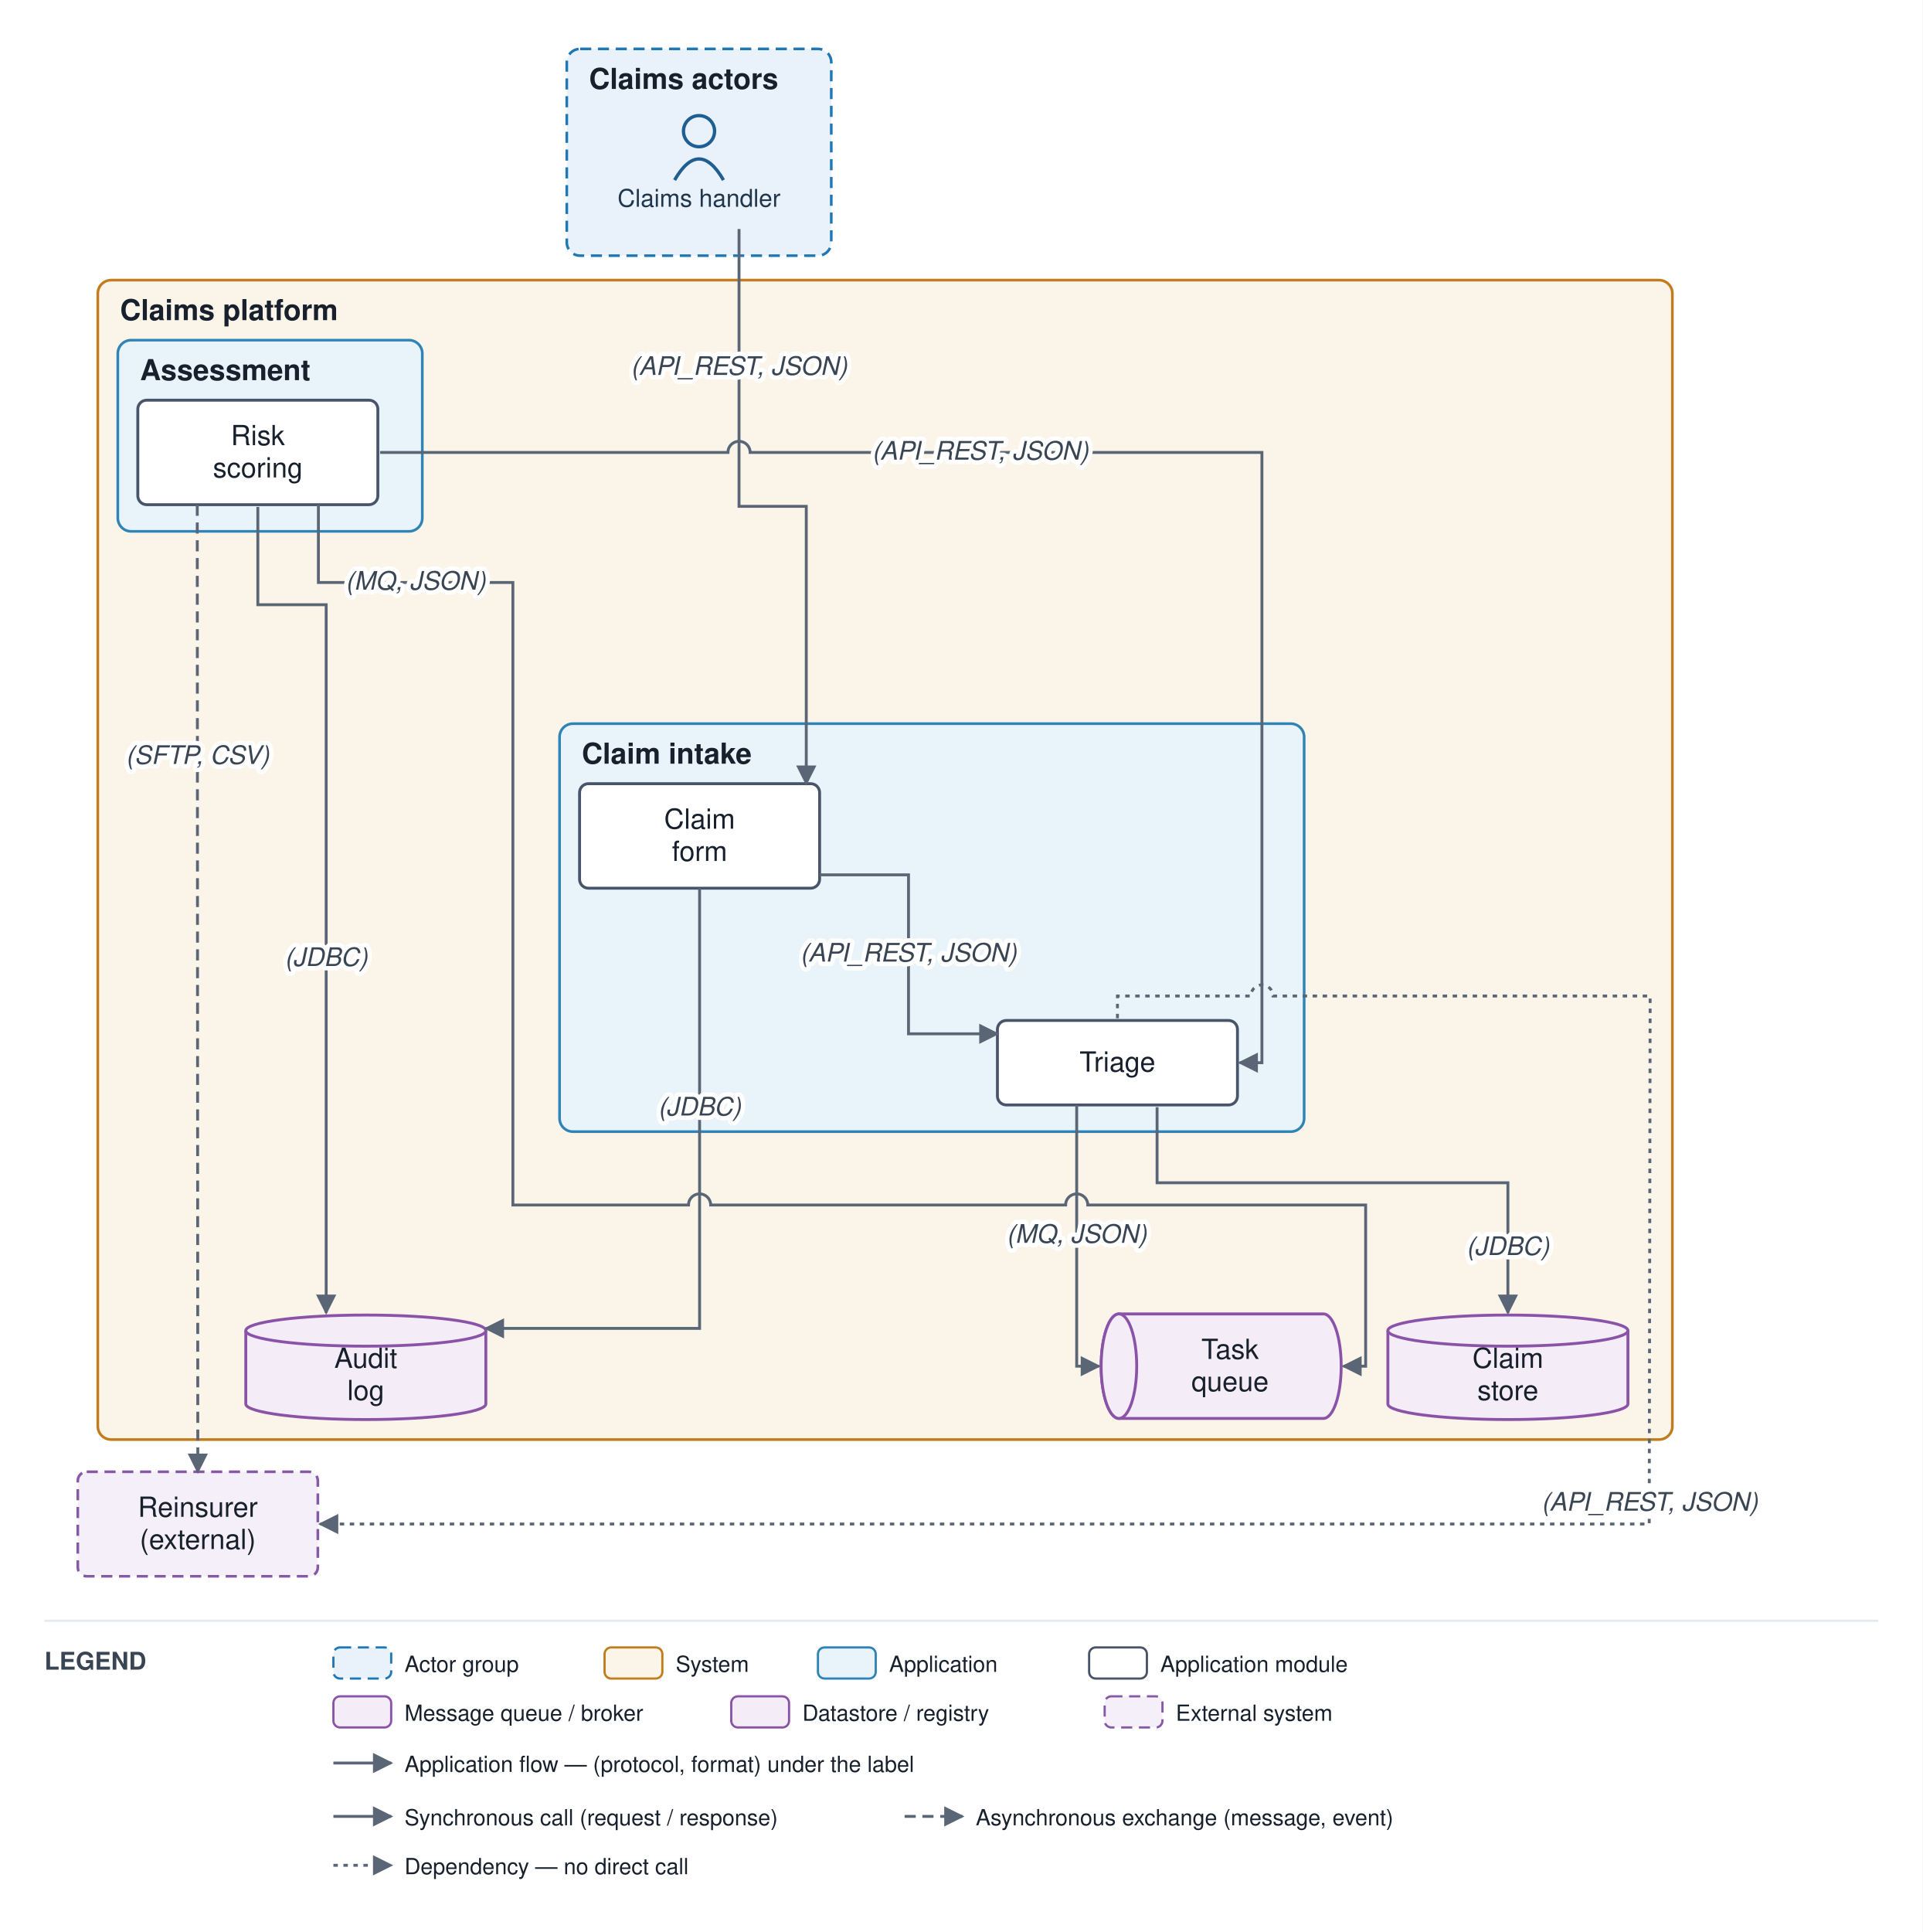
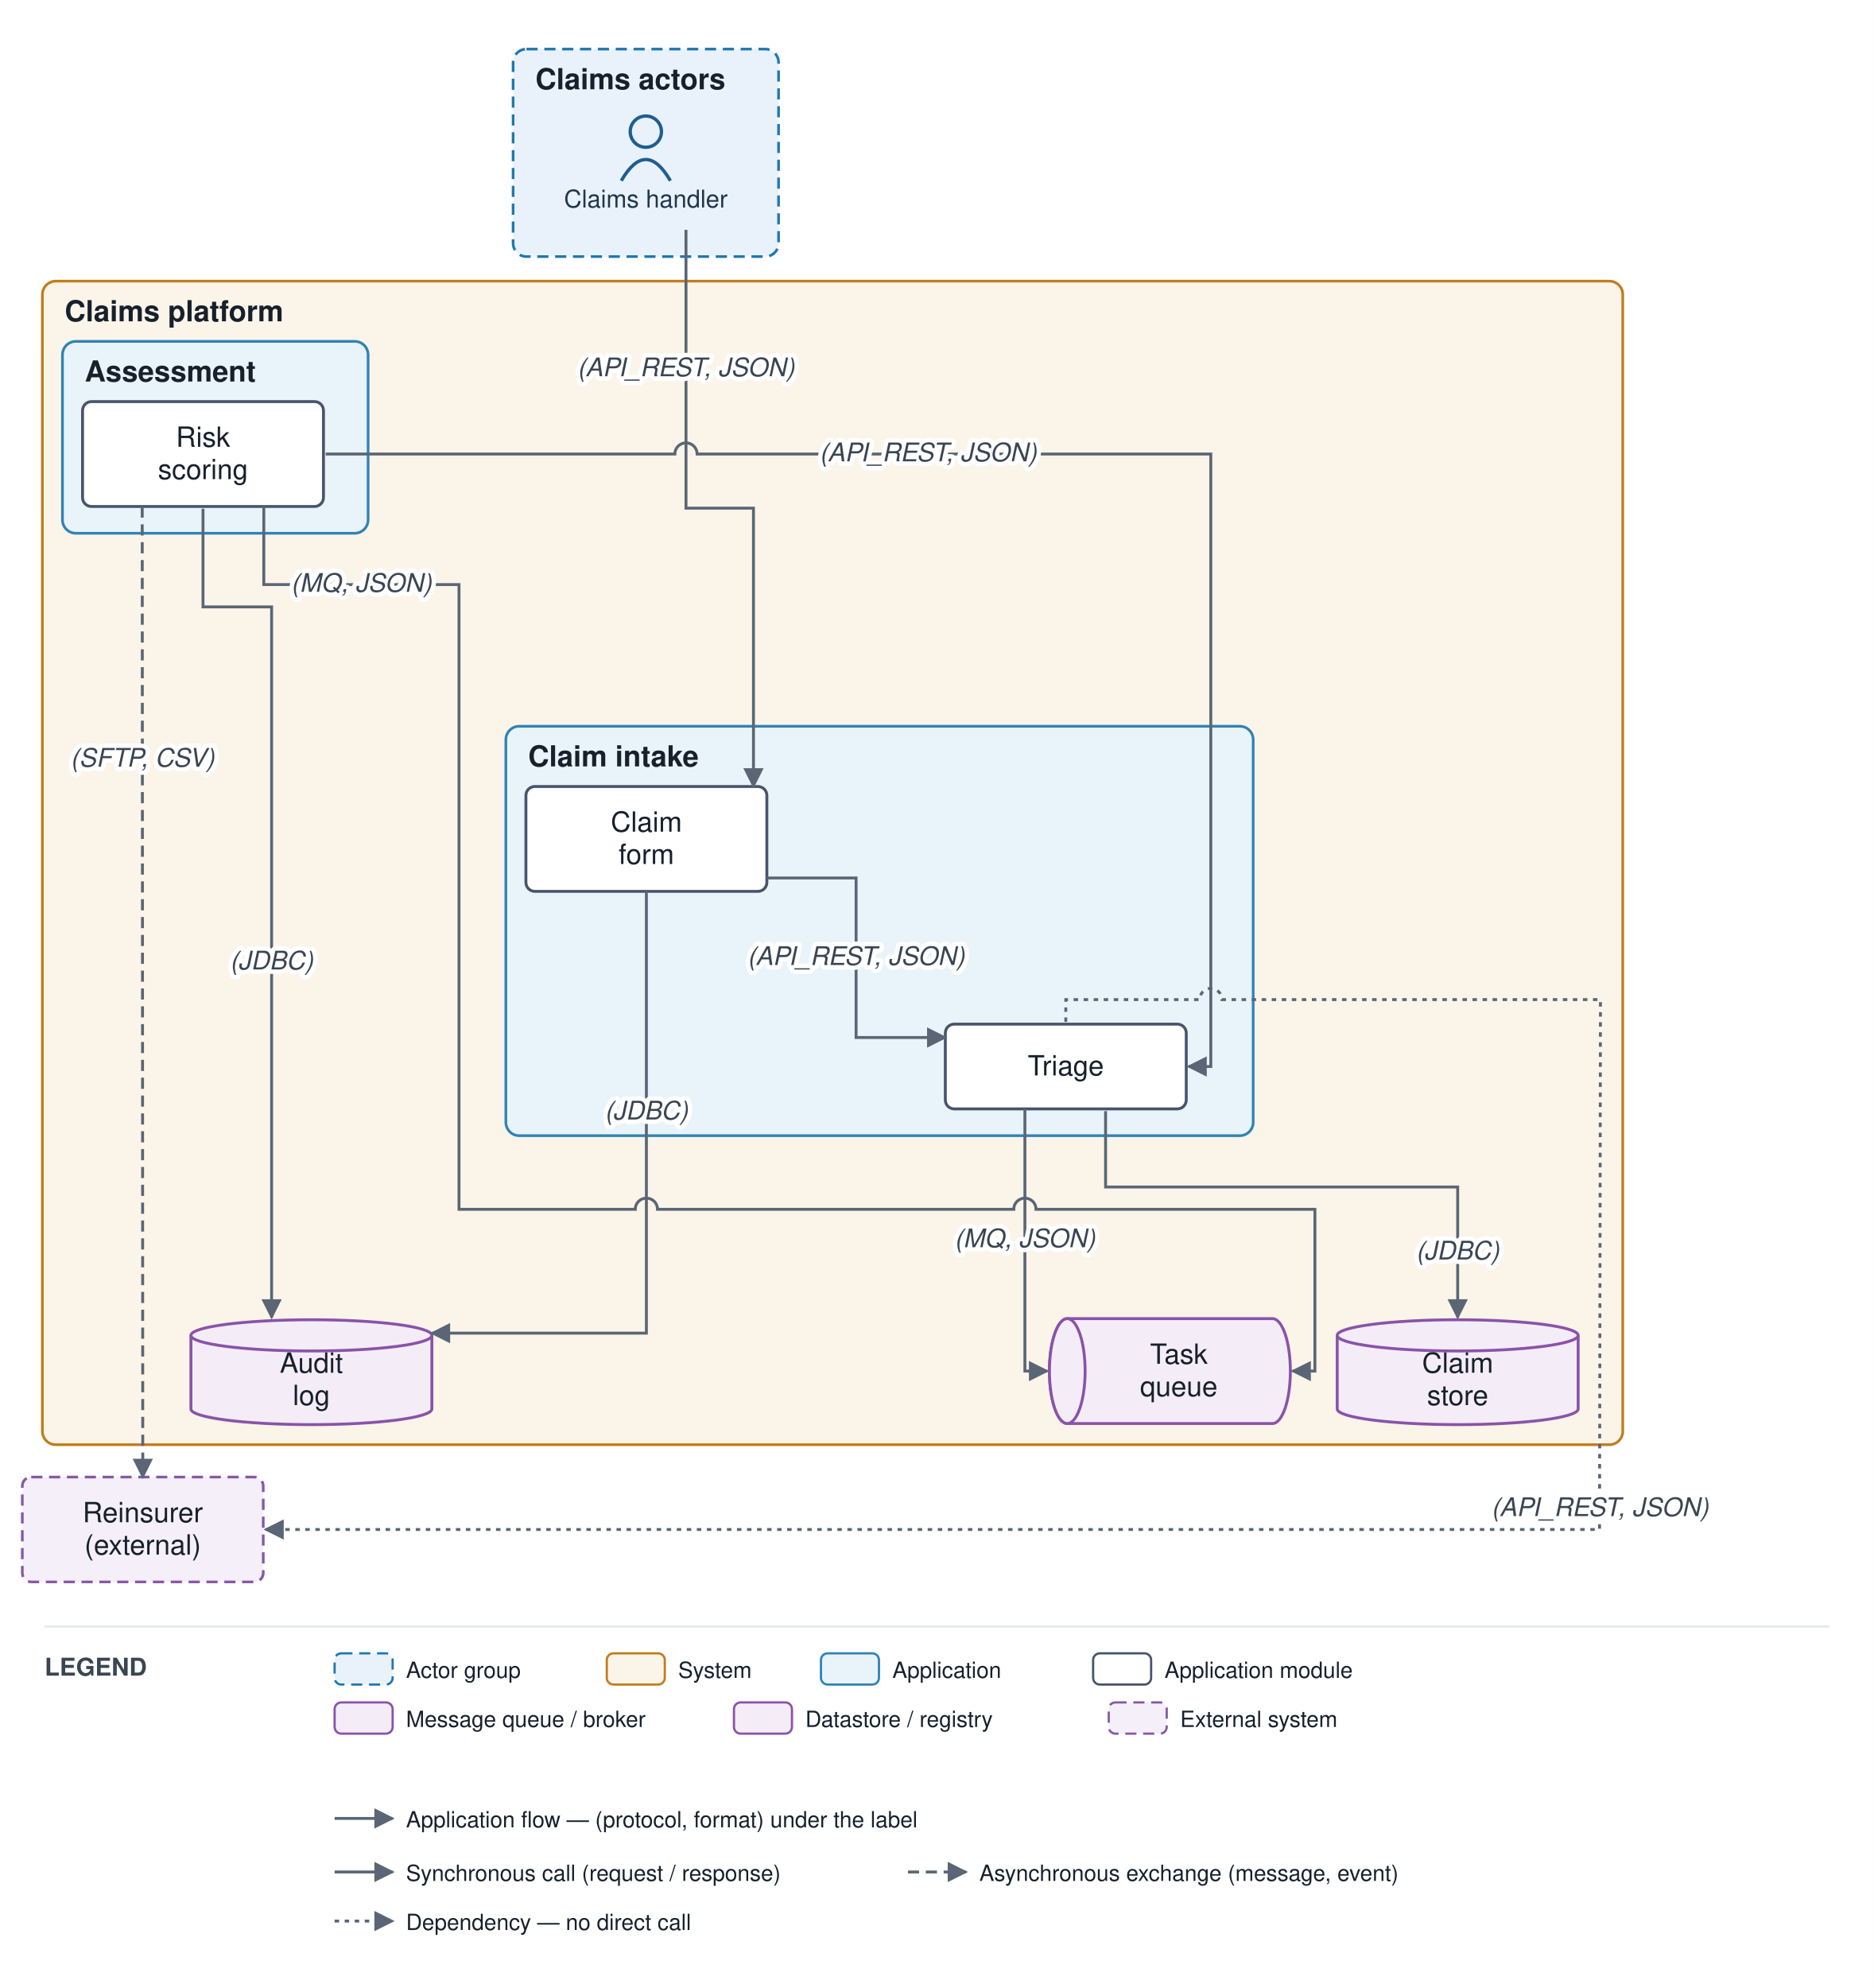
- <svg xmlns="http://www.w3.org/2000/svg" viewBox="0 0 865 869" font-family="Helvetica,Arial,sans-serif">
+ <svg xmlns="http://www.w3.org/2000/svg" viewBox="0 0 840 891" font-family="Helvetica,Arial,sans-serif">
  <defs>
    <marker id="arr" viewBox="0 0 10 10" refX="9" refY="5" markerWidth="7" markerHeight="7" orient="auto-start-reverse">
      <path d="M0,0 L10,5 L0,10 z" fill="#5a6675" />
    </marker>
  </defs>
-   <rect width="865" height="869" fill="#ffffff" />
-   <rect x="255" y="22" width="119" height="93" rx="6" fill="#e9f2fb" stroke="#1f77b4" stroke-width="1.2" stroke-dasharray="5 3" />
-   <text x="265" y="40" font-size="13" font-weight="bold" fill="#17202c">Claims actors</text>
-   <rect x="44" y="126" width="708.417" height="521.5" rx="6" fill="#fbf4e9" stroke="#c17d1c" stroke-width="1.2" />
-   <text x="54" y="144" font-size="13" font-weight="bold" fill="#17202c">Claims platform</text>
-   <rect x="251.75" y="325.5" width="335" height="183.5" rx="6" fill="#e9f3fa" stroke="#2f83b6" stroke-width="1.2" />
-   <text x="261.75" y="343.5" font-size="13" font-weight="bold" fill="#17202c">Claim intake</text>
-   <rect x="53" y="153" width="137" height="86" rx="6" fill="#e9f3fa" stroke="#2f83b6" stroke-width="1.2" />
-   <text x="63" y="171" font-size="13" font-weight="bold" fill="#17202c">Assessment</text>
-   <circle cx="314.5" cy="59" r="7" fill="none" stroke="#1f5e91" stroke-width="1.5" />
-   <path d="M 303.5 81 q 11 -19 22 0" fill="none" stroke="#1f5e91" stroke-width="1.5" />
-   <text x="314.5" y="93" font-size="11" text-anchor="middle" fill="#20364c">Claims handler</text>
-   <rect x="260.75" y="352.5" width="108" height="47" rx="4" fill="#ffffff" stroke="#48546a" stroke-width="1.3" />
-   <text x="314.75" y="372.75" font-size="12.5" text-anchor="middle" fill="#17202c">Claim</text>
-   <text x="314.75" y="387.25" font-size="12.5" text-anchor="middle" fill="#17202c">form</text>
-   <rect x="448.75" y="459" width="108" height="38" rx="4" fill="#ffffff" stroke="#48546a" stroke-width="1.3" />
-   <text x="502.75" y="482" font-size="12.5" text-anchor="middle" fill="#17202c">Triage</text>
-   <rect x="62" y="180" width="108" height="47" rx="4" fill="#ffffff" stroke="#48546a" stroke-width="1.3" />
-   <text x="116" y="200.25" font-size="12.5" text-anchor="middle" fill="#17202c">Risk</text>
-   <text x="116" y="214.75" font-size="12.5" text-anchor="middle" fill="#17202c">scoring</text>
-   <path d="M 503.417 591 h 92 a 8 23.5 0 0 1 0 47 h -92 a 8 23.5 0 0 1 0 -47" fill="#f4edf8" stroke="#8a53a8" stroke-width="1.3" />
-   <ellipse cx="503.417" cy="614.5" rx="8" ry="23.5" fill="#f4edf8" stroke="#8a53a8" stroke-width="1.3" />
-   <text x="553.417" y="611.25" font-size="12.5" text-anchor="middle" fill="#17202c">Task</text>
-   <text x="553.417" y="625.75" font-size="12.5" text-anchor="middle" fill="#17202c">queue</text>
-   <path d="M 624.417 598.5 v 33 a 54 7 0 0 0 108 0 v -33" fill="#f4edf8" stroke="#8a53a8" stroke-width="1.3" />
-   <ellipse cx="678.417" cy="598.5" rx="54" ry="7" fill="#f4edf8" stroke="#8a53a8" stroke-width="1.3" />
-   <text x="678.417" y="615.25" font-size="12.5" text-anchor="middle" fill="#17202c">Claim</text>
-   <text x="678.417" y="629.75" font-size="12.5" text-anchor="middle" fill="#17202c">store</text>
-   <path d="M 110.583 598.5 v 33 a 54 7 0 0 0 108 0 v -33" fill="#f4edf8" stroke="#8a53a8" stroke-width="1.3" />
-   <ellipse cx="164.583" cy="598.5" rx="54" ry="7" fill="#f4edf8" stroke="#8a53a8" stroke-width="1.3" />
-   <text x="164.583" y="615.25" font-size="12.5" text-anchor="middle" fill="#17202c">Audit</text>
-   <text x="164.583" y="629.75" font-size="12.5" text-anchor="middle" fill="#17202c">log</text>
-   <rect x="35" y="662" width="108" height="47" rx="4" fill="#f4eff8" stroke="#8659a6" stroke-width="1.2" stroke-dasharray="5 3" />
-   <text x="89" y="682.25" font-size="12.5" text-anchor="middle" fill="#17202c">Reinsurer</text>
-   <text x="89" y="696.75" font-size="12.5" text-anchor="middle" fill="#17202c">(external)</text>
-   <path d="M 332.5 103 L 332.5 227.75 L 362.75 227.75 L 362.75 352.5" fill="none" stroke="#5a6675" stroke-width="1.3" marker-end="url(#arr)" />
-   <path d="M 368.75 393.5 L 408.75 393.5 L 408.75 465 L 448.75 465" fill="none" stroke="#5a6675" stroke-width="1.3" marker-end="url(#arr)" />
-   <path d="M 520.583 498 L 520.583 532 L 678.417 532 L 678.417 590.5" fill="none" stroke="#5a6675" stroke-width="1.3" marker-end="url(#arr)" />
-   <path d="M 484.417 497 L 484.417 614.5 L 494.417 614.5" fill="none" stroke="#5a6675" stroke-width="1.3" marker-end="url(#arr)" />
-   <path d="M 143.25 227 L 143.25 262 L 230.75 262 L 230.75 542 L 309.75 542 A 5 5 0 0 1 319.75 542 L 479.417 542 A 5 5 0 0 1 489.417 542 L 614.417 542 L 614.417 614.5 L 604.417 614.5" fill="none" stroke="#5a6675" stroke-width="1.3" marker-end="url(#arr)" />
-   <path d="M 116 228 L 116 272 L 146.75 272 L 146.75 590.5" fill="none" stroke="#5a6675" stroke-width="1.3" marker-end="url(#arr)" />
-   <path d="M 88.75 227 L 89 662" fill="none" stroke="#5a6675" stroke-width="1.3" stroke-dasharray="5 3" marker-end="url(#arr)" />
-   <path d="M 502.75 458 L 502.75 448 L 562.75 448 A 5 5 0 0 1 572.75 448 L 742.417 448 L 742 685.5 L 144 685.5" fill="none" stroke="#5a6675" stroke-width="1.3" stroke-dasharray="2 2.5" marker-end="url(#arr)" />
-   <path d="M 314.75 399.5 L 314.75 597.5 L 218.583 597.5" fill="none" stroke="#5a6675" stroke-width="1.3" marker-end="url(#arr)" />
-   <path d="M 171 203.5 L 327.5 203.5 A 5 5 0 0 1 337.5 203.5 L 567.75 203.5 L 567.75 478 L 557.75 478" fill="none" stroke="#5a6675" stroke-width="1.3" marker-end="url(#arr)" />
-   <text x="332.5" y="168.625" font-size="11.5" text-anchor="middle" fill="#3a4553" font-style="italic" stroke="#ffffff" stroke-width="4" paint-order="stroke" stroke-linejoin="round">(API_REST, JSON)</text>
-   <text x="408.75" y="432.5" font-size="11.5" text-anchor="middle" fill="#3a4553" font-style="italic" stroke="#ffffff" stroke-width="4" paint-order="stroke" stroke-linejoin="round">(API_REST, JSON)</text>
-   <text x="678.417" y="564.5" font-size="11.5" text-anchor="middle" fill="#3a4553" font-style="italic" stroke="#ffffff" stroke-width="4" paint-order="stroke" stroke-linejoin="round">(JDBC)</text>
-   <text x="484.417" y="559" font-size="11.5" text-anchor="middle" fill="#3a4553" font-style="italic" stroke="#ffffff" stroke-width="4" paint-order="stroke" stroke-linejoin="round">(MQ, JSON)</text>
-   <text x="187" y="265.25" font-size="11.5" text-anchor="middle" fill="#3a4553" font-style="italic" stroke="#ffffff" stroke-width="4" paint-order="stroke" stroke-linejoin="round">(MQ, JSON)</text>
-   <text x="146.75" y="434.5" font-size="11.5" text-anchor="middle" fill="#3a4553" font-style="italic" stroke="#ffffff" stroke-width="4" paint-order="stroke" stroke-linejoin="round">(JDBC)</text>
-   <text x="88.875" y="343.625" font-size="11.5" text-anchor="middle" fill="#3a4553" font-style="italic" stroke="#ffffff" stroke-width="4" paint-order="stroke" stroke-linejoin="round">(SFTP, CSV)</text>
-   <text x="742.208" y="679.5" font-size="11.5" text-anchor="middle" fill="#3a4553" font-style="italic" stroke="#ffffff" stroke-width="4" paint-order="stroke" stroke-linejoin="round">(API_REST, JSON)</text>
-   <text x="314.75" y="501.75" font-size="11.5" text-anchor="middle" fill="#3a4553" font-style="italic" stroke="#ffffff" stroke-width="4" paint-order="stroke" stroke-linejoin="round">(JDBC)</text>
-   <text x="441.062" y="206.75" font-size="11.5" text-anchor="middle" fill="#3a4553" font-style="italic" stroke="#ffffff" stroke-width="4" paint-order="stroke" stroke-linejoin="round">(API_REST, JSON)</text>
-   <line x1="20" y1="729" x2="845" y2="729" stroke="#e6e9ee" stroke-width="1" />
+   <rect width="840" height="891" fill="#ffffff" />
+   <rect x="230" y="22" width="119" height="93" rx="6" fill="#e9f2fb" stroke="#1f77b4" stroke-width="1.2" stroke-dasharray="5 3" />
+   <text x="240" y="40" font-size="13" font-weight="bold" fill="#17202c">Claims actors</text>
+   <rect x="19" y="126" width="708.417" height="521.5" rx="6" fill="#fbf4e9" stroke="#c17d1c" stroke-width="1.2" />
+   <text x="29" y="144" font-size="13" font-weight="bold" fill="#17202c">Claims platform</text>
+   <rect x="226.75" y="325.5" width="335" height="183.5" rx="6" fill="#e9f3fa" stroke="#2f83b6" stroke-width="1.2" />
+   <text x="236.75" y="343.5" font-size="13" font-weight="bold" fill="#17202c">Claim intake</text>
+   <rect x="28" y="153" width="137" height="86" rx="6" fill="#e9f3fa" stroke="#2f83b6" stroke-width="1.2" />
+   <text x="38" y="171" font-size="13" font-weight="bold" fill="#17202c">Assessment</text>
+   <circle cx="289.5" cy="59" r="7" fill="none" stroke="#1f5e91" stroke-width="1.5" />
+   <path d="M 278.5 81 q 11 -19 22 0" fill="none" stroke="#1f5e91" stroke-width="1.5" />
+   <text x="289.5" y="93" font-size="11" text-anchor="middle" fill="#20364c">Claims handler</text>
+   <rect x="235.75" y="352.5" width="108" height="47" rx="4" fill="#ffffff" stroke="#48546a" stroke-width="1.3" />
+   <text x="289.75" y="372.75" font-size="12.5" text-anchor="middle" fill="#17202c">Claim</text>
+   <text x="289.75" y="387.25" font-size="12.5" text-anchor="middle" fill="#17202c">form</text>
+   <rect x="423.75" y="459" width="108" height="38" rx="4" fill="#ffffff" stroke="#48546a" stroke-width="1.3" />
+   <text x="477.75" y="482" font-size="12.5" text-anchor="middle" fill="#17202c">Triage</text>
+   <rect x="37" y="180" width="108" height="47" rx="4" fill="#ffffff" stroke="#48546a" stroke-width="1.3" />
+   <text x="91" y="200.25" font-size="12.5" text-anchor="middle" fill="#17202c">Risk</text>
+   <text x="91" y="214.75" font-size="12.5" text-anchor="middle" fill="#17202c">scoring</text>
+   <path d="M 478.417 591 h 92 a 8 23.5 0 0 1 0 47 h -92 a 8 23.5 0 0 1 0 -47" fill="#f4edf8" stroke="#8a53a8" stroke-width="1.3" />
+   <ellipse cx="478.417" cy="614.5" rx="8" ry="23.5" fill="#f4edf8" stroke="#8a53a8" stroke-width="1.3" />
+   <text x="528.417" y="611.25" font-size="12.5" text-anchor="middle" fill="#17202c">Task</text>
+   <text x="528.417" y="625.75" font-size="12.5" text-anchor="middle" fill="#17202c">queue</text>
+   <path d="M 599.417 598.5 v 33 a 54 7 0 0 0 108 0 v -33" fill="#f4edf8" stroke="#8a53a8" stroke-width="1.3" />
+   <ellipse cx="653.417" cy="598.5" rx="54" ry="7" fill="#f4edf8" stroke="#8a53a8" stroke-width="1.3" />
+   <text x="653.417" y="615.25" font-size="12.5" text-anchor="middle" fill="#17202c">Claim</text>
+   <text x="653.417" y="629.75" font-size="12.5" text-anchor="middle" fill="#17202c">store</text>
+   <path d="M 85.583 598.5 v 33 a 54 7 0 0 0 108 0 v -33" fill="#f4edf8" stroke="#8a53a8" stroke-width="1.3" />
+   <ellipse cx="139.583" cy="598.5" rx="54" ry="7" fill="#f4edf8" stroke="#8a53a8" stroke-width="1.3" />
+   <text x="139.583" y="615.25" font-size="12.5" text-anchor="middle" fill="#17202c">Audit</text>
+   <text x="139.583" y="629.75" font-size="12.5" text-anchor="middle" fill="#17202c">log</text>
+   <rect x="10" y="662" width="108" height="47" rx="4" fill="#f4eff8" stroke="#8659a6" stroke-width="1.2" stroke-dasharray="5 3" />
+   <text x="64" y="682.25" font-size="12.5" text-anchor="middle" fill="#17202c">Reinsurer</text>
+   <text x="64" y="696.75" font-size="12.5" text-anchor="middle" fill="#17202c">(external)</text>
+   <path d="M 307.5 103 L 307.5 227.75 L 337.75 227.75 L 337.75 352.5" fill="none" stroke="#5a6675" stroke-width="1.3" marker-end="url(#arr)" />
+   <path d="M 343.75 393.5 L 383.75 393.5 L 383.75 465 L 423.75 465" fill="none" stroke="#5a6675" stroke-width="1.3" marker-end="url(#arr)" />
+   <path d="M 495.583 498 L 495.583 532 L 653.417 532 L 653.417 590.5" fill="none" stroke="#5a6675" stroke-width="1.3" marker-end="url(#arr)" />
+   <path d="M 459.417 497 L 459.417 614.5 L 469.417 614.5" fill="none" stroke="#5a6675" stroke-width="1.3" marker-end="url(#arr)" />
+   <path d="M 118.25 227 L 118.25 262 L 205.75 262 L 205.75 542 L 284.75 542 A 5 5 0 0 1 294.75 542 L 454.417 542 A 5 5 0 0 1 464.417 542 L 589.417 542 L 589.417 614.5 L 579.417 614.5" fill="none" stroke="#5a6675" stroke-width="1.3" marker-end="url(#arr)" />
+   <path d="M 91 228 L 91 272 L 121.75 272 L 121.75 590.5" fill="none" stroke="#5a6675" stroke-width="1.3" marker-end="url(#arr)" />
+   <path d="M 63.75 227 L 64 662" fill="none" stroke="#5a6675" stroke-width="1.3" stroke-dasharray="5 3" marker-end="url(#arr)" />
+   <path d="M 477.75 458 L 477.75 448 L 537.75 448 A 5 5 0 0 1 547.75 448 L 717.417 448 L 717 685.5 L 119 685.5" fill="none" stroke="#5a6675" stroke-width="1.3" stroke-dasharray="2 2.5" marker-end="url(#arr)" />
+   <path d="M 289.75 399.5 L 289.75 597.5 L 193.583 597.5" fill="none" stroke="#5a6675" stroke-width="1.3" marker-end="url(#arr)" />
+   <path d="M 146 203.5 L 302.5 203.5 A 5 5 0 0 1 312.5 203.5 L 542.75 203.5 L 542.75 478 L 532.75 478" fill="none" stroke="#5a6675" stroke-width="1.3" marker-end="url(#arr)" />
+   <text x="307.5" y="168.625" font-size="11.5" text-anchor="middle" fill="#3a4553" font-style="italic" stroke="#ffffff" stroke-width="4" paint-order="stroke" stroke-linejoin="round">(API_REST, JSON)</text>
+   <text x="383.75" y="432.5" font-size="11.5" text-anchor="middle" fill="#3a4553" font-style="italic" stroke="#ffffff" stroke-width="4" paint-order="stroke" stroke-linejoin="round">(API_REST, JSON)</text>
+   <text x="653.417" y="564.5" font-size="11.5" text-anchor="middle" fill="#3a4553" font-style="italic" stroke="#ffffff" stroke-width="4" paint-order="stroke" stroke-linejoin="round">(JDBC)</text>
+   <text x="459.417" y="559" font-size="11.5" text-anchor="middle" fill="#3a4553" font-style="italic" stroke="#ffffff" stroke-width="4" paint-order="stroke" stroke-linejoin="round">(MQ, JSON)</text>
+   <text x="162" y="265.25" font-size="11.5" text-anchor="middle" fill="#3a4553" font-style="italic" stroke="#ffffff" stroke-width="4" paint-order="stroke" stroke-linejoin="round">(MQ, JSON)</text>
+   <text x="121.75" y="434.5" font-size="11.5" text-anchor="middle" fill="#3a4553" font-style="italic" stroke="#ffffff" stroke-width="4" paint-order="stroke" stroke-linejoin="round">(JDBC)</text>
+   <text x="63.875" y="343.625" font-size="11.5" text-anchor="middle" fill="#3a4553" font-style="italic" stroke="#ffffff" stroke-width="4" paint-order="stroke" stroke-linejoin="round">(SFTP, CSV)</text>
+   <text x="717.208" y="679.5" font-size="11.5" text-anchor="middle" fill="#3a4553" font-style="italic" stroke="#ffffff" stroke-width="4" paint-order="stroke" stroke-linejoin="round">(API_REST, JSON)</text>
+   <text x="289.75" y="501.75" font-size="11.5" text-anchor="middle" fill="#3a4553" font-style="italic" stroke="#ffffff" stroke-width="4" paint-order="stroke" stroke-linejoin="round">(JDBC)</text>
+   <text x="416.062" y="206.75" font-size="11.5" text-anchor="middle" fill="#3a4553" font-style="italic" stroke="#ffffff" stroke-width="4" paint-order="stroke" stroke-linejoin="round">(API_REST, JSON)</text>
+   <line x1="20" y1="729" x2="820" y2="729" stroke="#e6e9ee" stroke-width="1" />
  <text x="20" y="751" font-size="11" font-weight="bold" fill="#3a4553">LEGEND</text>
  <rect x="150" y="741" width="26" height="14" rx="3" fill="#e9f2fb" stroke="#1f77b4" stroke-dasharray="5 3" />
  <text x="182" y="752" font-size="10" fill="#17202c">Actor group</text>
  <rect x="272" y="741" width="26" height="14" rx="3" fill="#fbf4e9" stroke="#c17d1c" />
  <text x="304" y="752" font-size="10" fill="#17202c">System</text>
  <rect x="368" y="741" width="26" height="14" rx="3" fill="#e9f3fa" stroke="#2f83b6" />
  <text x="400" y="752" font-size="10" fill="#17202c">Application</text>
  <rect x="490" y="741" width="26" height="14" rx="3" fill="#ffffff" stroke="#48546a" />
  <text x="522" y="752" font-size="10" fill="#17202c">Application module</text>
  <rect x="150" y="763" width="26" height="14" rx="3" fill="#f4edf8" stroke="#8a53a8" />
  <text x="182" y="774" font-size="10" fill="#17202c">Message queue / broker</text>
  <rect x="329" y="763" width="26" height="14" rx="3" fill="#f4edf8" stroke="#8a53a8" />
  <text x="361" y="774" font-size="10" fill="#17202c">Datastore / registry</text>
  <rect x="497" y="763" width="26" height="14" rx="3" fill="#f4eff8" stroke="#8659a6" stroke-dasharray="5 3" />
  <text x="529" y="774" font-size="10" fill="#17202c">External system</text>
-   <line x1="150" y1="793" x2="176" y2="793" stroke="#5a6675" stroke-width="1.3" marker-end="url(#arr)" />
-   <text x="182" y="797" font-size="10" fill="#17202c">Application flow — (protocol, format) under the label</text>
-   <line x1="150" y1="817" x2="176" y2="817" stroke="#5a6675" stroke-width="1.3" marker-end="url(#arr)" />
-   <text x="182" y="821" font-size="10" fill="#17202c">Synchronous call (request / response)</text>
-   <line x1="407" y1="817" x2="433" y2="817" stroke="#5a6675" stroke-width="1.3" stroke-dasharray="5 3" marker-end="url(#arr)" />
-   <text x="439" y="821" font-size="10" fill="#17202c">Asynchronous exchange (message, event)</text>
-   <line x1="150" y1="839" x2="176" y2="839" stroke="#5a6675" stroke-width="1.3" stroke-dasharray="2 2.5" marker-end="url(#arr)" />
-   <text x="182" y="843" font-size="10" fill="#17202c">Dependency — no direct call</text>
+   <line x1="150" y1="815" x2="176" y2="815" stroke="#5a6675" stroke-width="1.3" marker-end="url(#arr)" />
+   <text x="182" y="819" font-size="10" fill="#17202c">Application flow — (protocol, format) under the label</text>
+   <line x1="150" y1="839" x2="176" y2="839" stroke="#5a6675" stroke-width="1.3" marker-end="url(#arr)" />
+   <text x="182" y="843" font-size="10" fill="#17202c">Synchronous call (request / response)</text>
+   <line x1="407" y1="839" x2="433" y2="839" stroke="#5a6675" stroke-width="1.3" stroke-dasharray="5 3" marker-end="url(#arr)" />
+   <text x="439" y="843" font-size="10" fill="#17202c">Asynchronous exchange (message, event)</text>
+   <line x1="150" y1="861" x2="176" y2="861" stroke="#5a6675" stroke-width="1.3" stroke-dasharray="2 2.5" marker-end="url(#arr)" />
+   <text x="182" y="865" font-size="10" fill="#17202c">Dependency — no direct call</text>
</svg>
